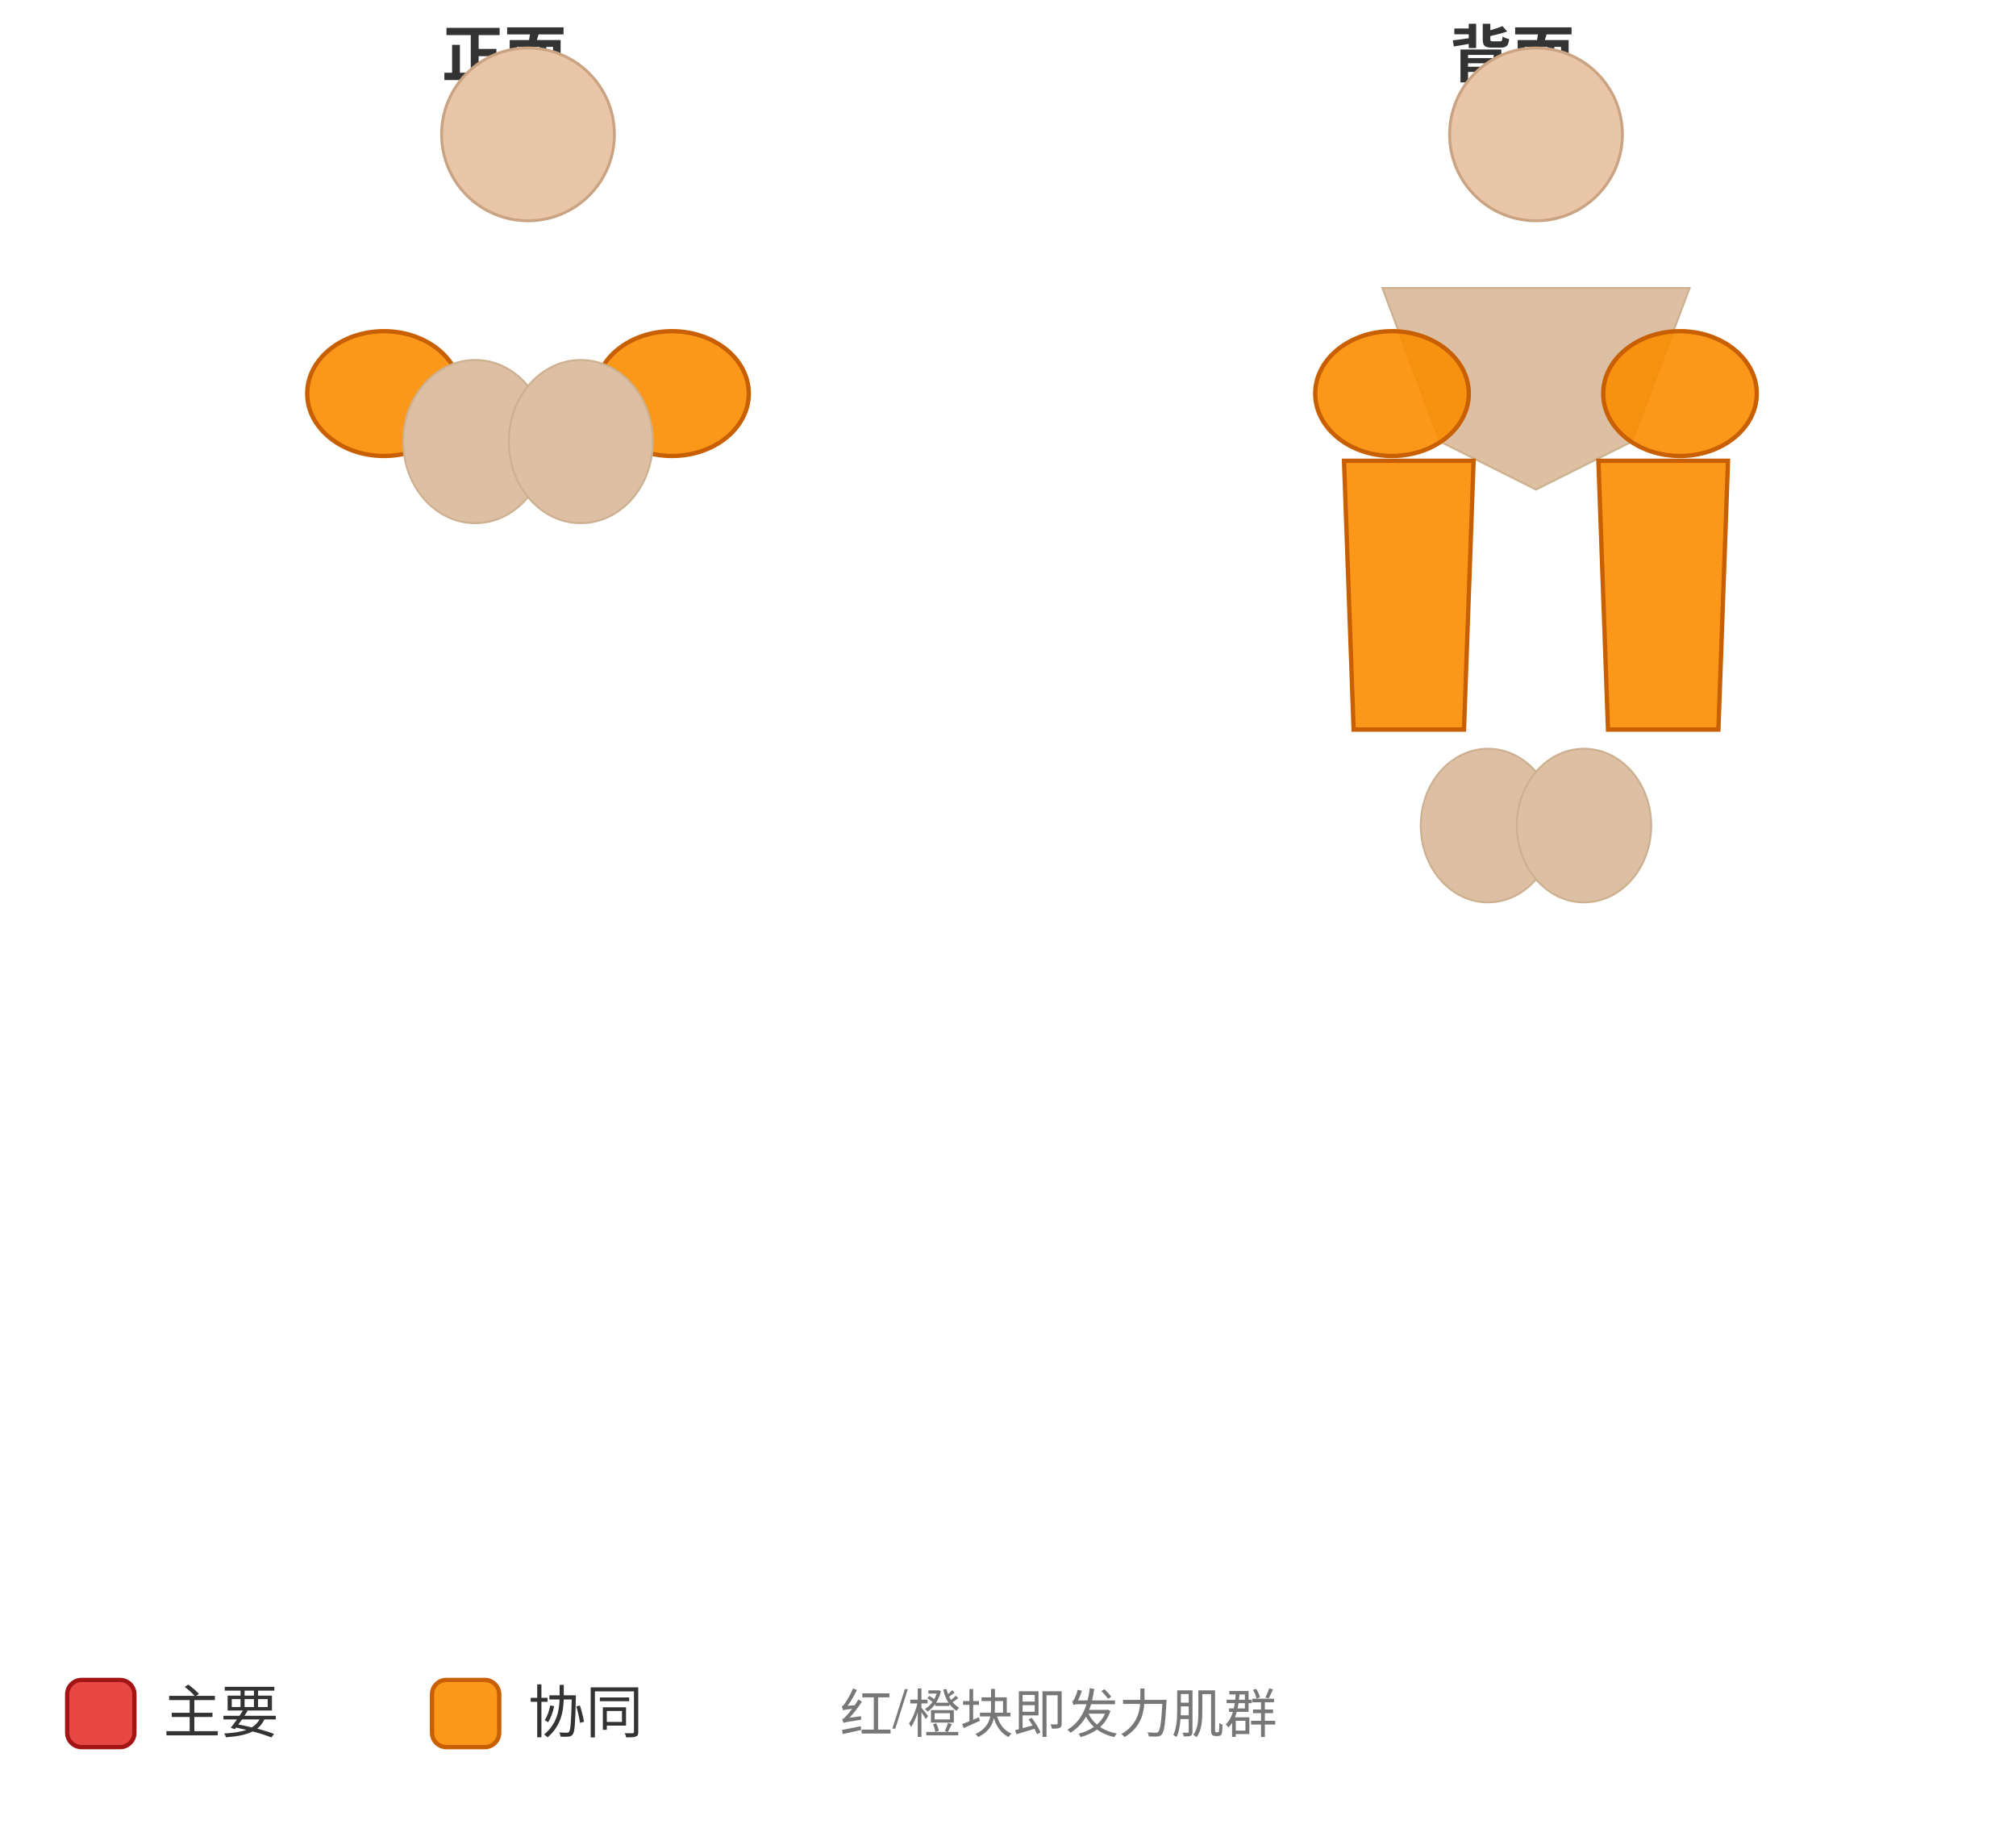
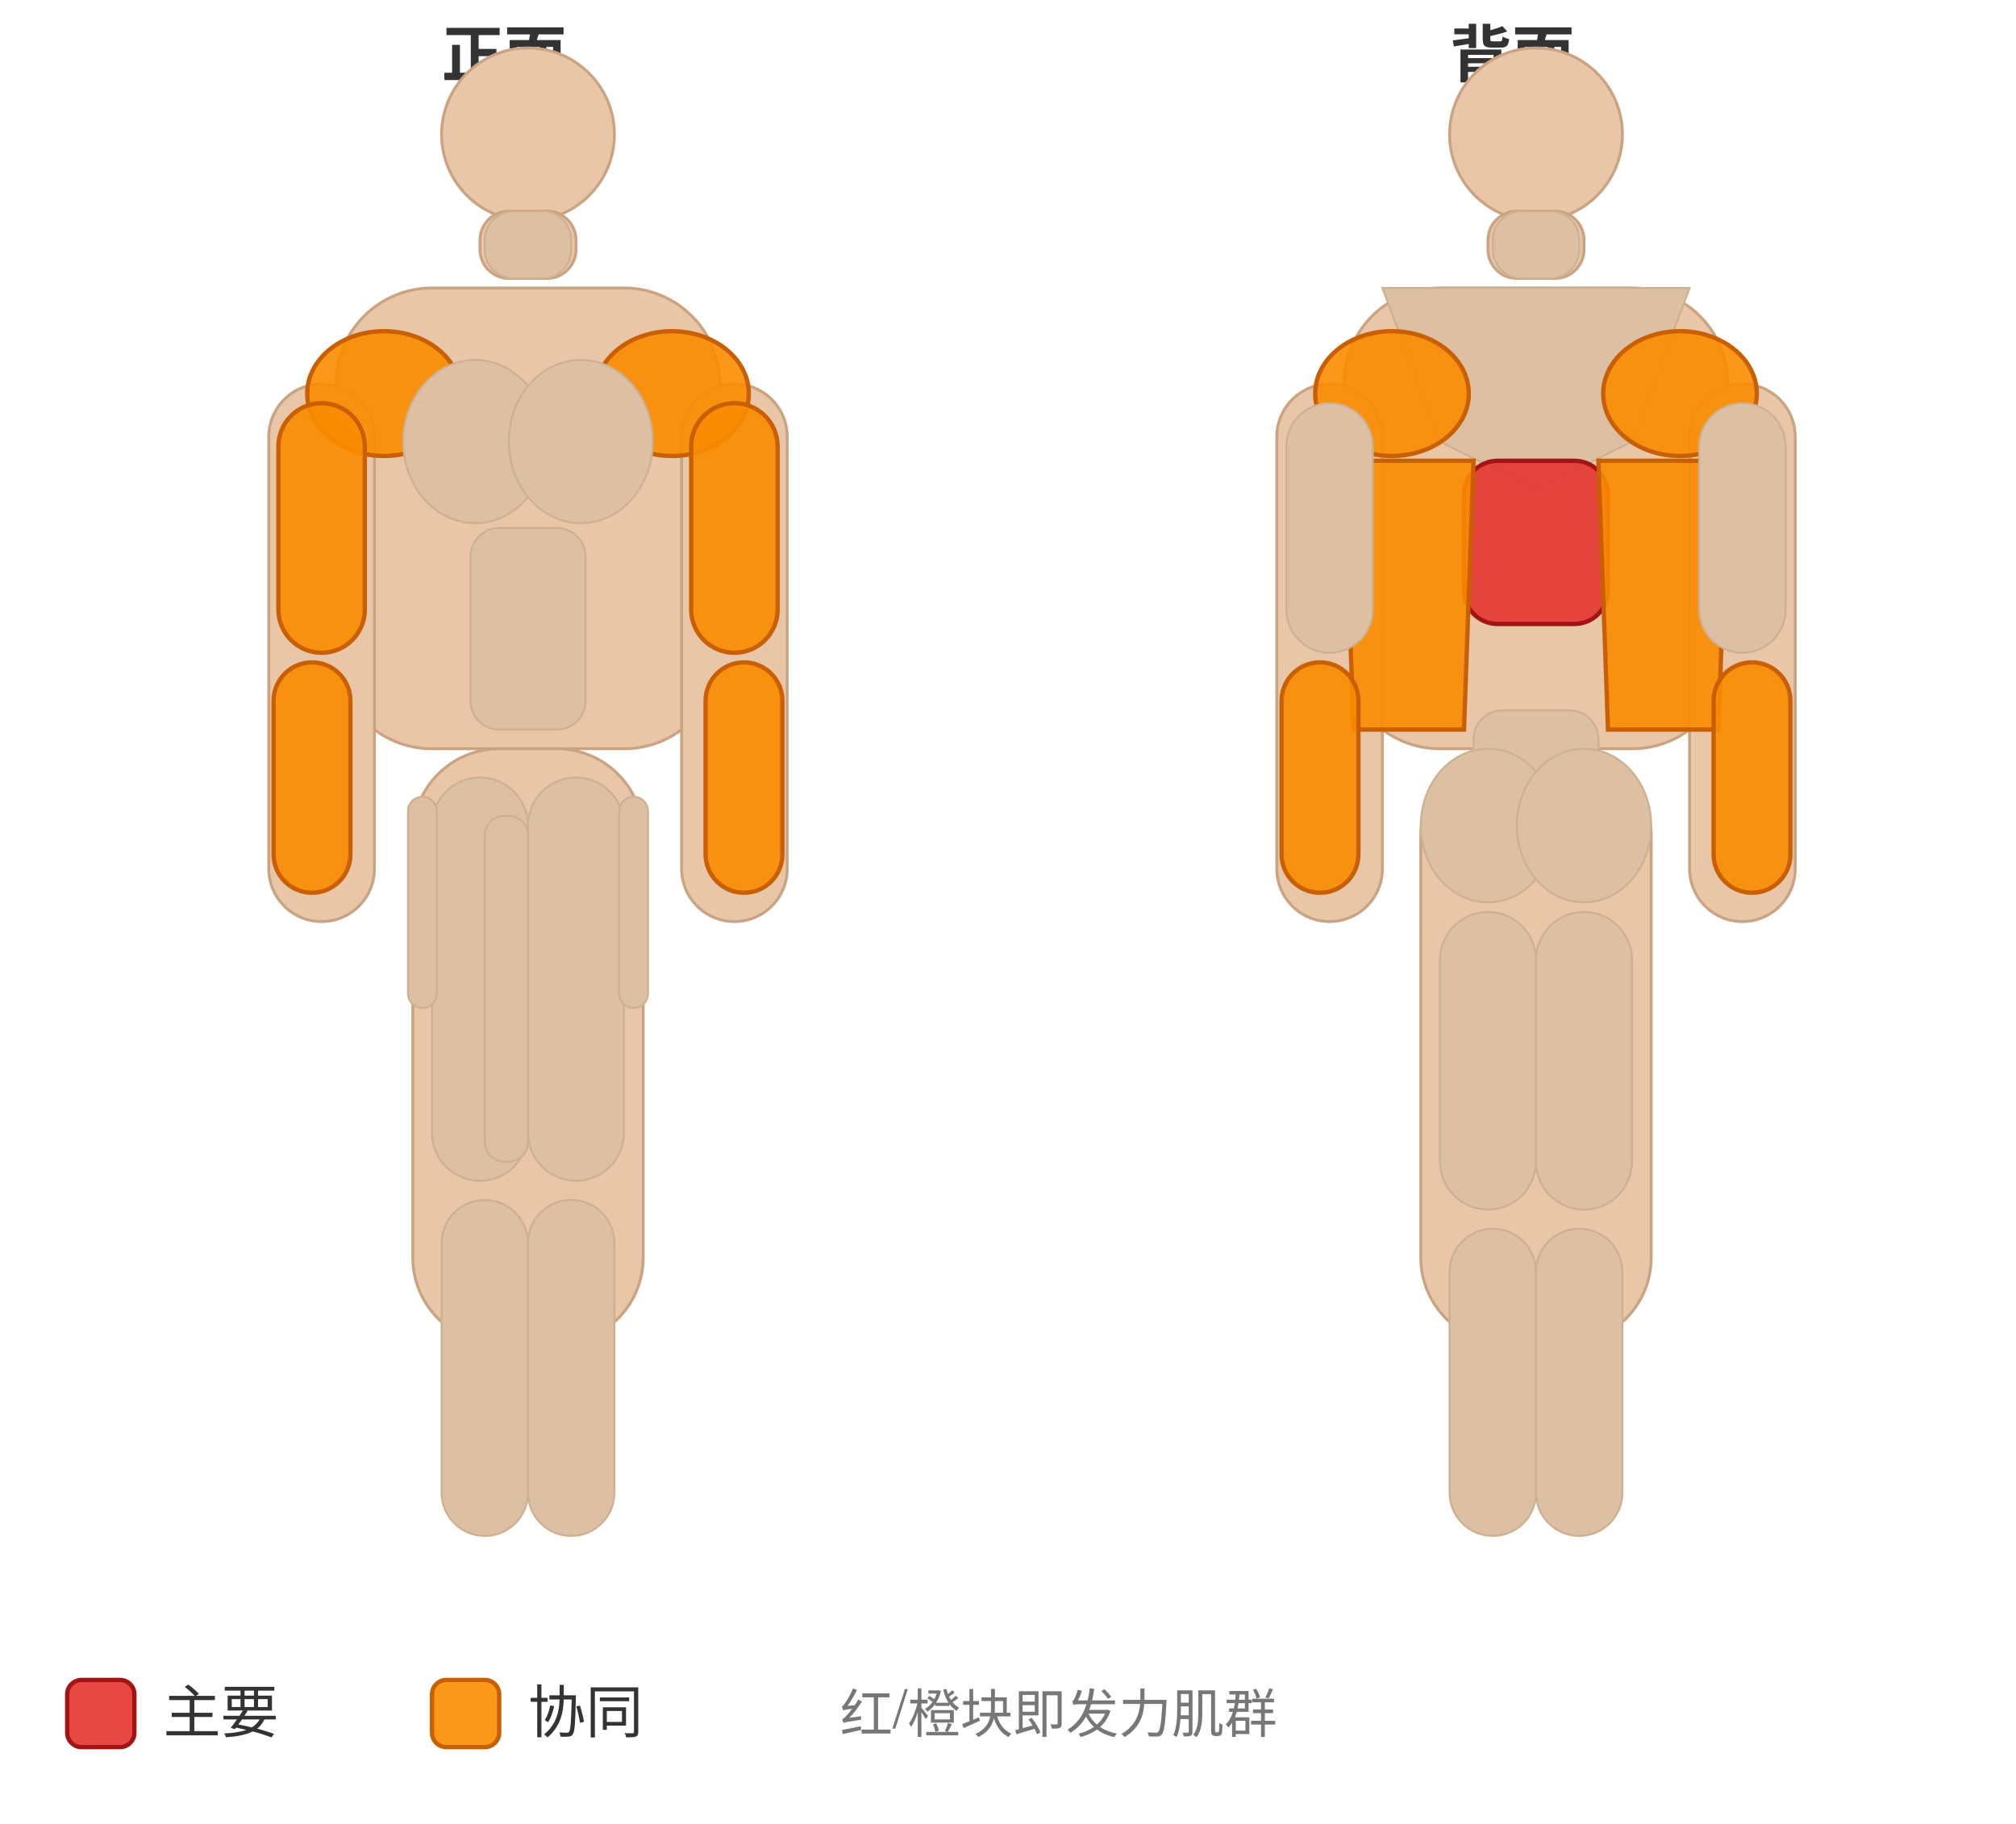
- <svg xmlns="http://www.w3.org/2000/svg" viewBox="0 0 420 380" font-family="-apple-system,Segoe UI,Helvetica,Arial,sans-serif">
+ <svg xmlns="http://www.w3.org/2000/svg" viewBox="0 0 420 380" width="420" height="380" font-family="-apple-system,Segoe UI,Helvetica,Arial,sans-serif">
  <rect width="420" height="380" fill="#ffffff" />
  <text x="105" y="16" font-size="13" font-weight="700" text-anchor="middle" fill="#333">正面</text>
  <text x="315" y="16" font-size="13" font-weight="700" text-anchor="middle" fill="#333">背面</text>
  <g transform="translate(10,0)">
    <circle fill="#e9c6a8" stroke="#caa482" stroke-width="0.6" cx="100" cy="28" r="18" />
-     <rect fill="#e9c6a8" stroke="#caa482" stroke-width="0.6" x="90" y="44" w="20" h="14" rx="6" />
-     <rect fill="#e9c6a8" stroke="#caa482" stroke-width="0.6" x="60" y="60" w="80" h="96" rx="20" />
-     <rect fill="#e9c6a8" stroke="#caa482" stroke-width="0.6" x="46" y="80" w="22" h="112" rx="11" />
-     <rect fill="#e9c6a8" stroke="#caa482" stroke-width="0.6" x="132" y="80" w="22" h="112" rx="11" />
-     <rect fill="#e9c6a8" stroke="#caa482" stroke-width="0.6" x="76" y="156" w="48" h="124" rx="18" />
-     <rect fill="#ddc0a4" stroke="#cdb090" stroke-width="0.4" x="91" y="44" w="18" h="14" rx="6" />
+     <rect fill="#e9c6a8" stroke="#caa482" stroke-width="0.6" x="90" y="44" width="20" height="14" rx="6" />
+     <rect fill="#e9c6a8" stroke="#caa482" stroke-width="0.6" x="60" y="60" width="80" height="96" rx="20" />
+     <rect fill="#e9c6a8" stroke="#caa482" stroke-width="0.6" x="46" y="80" width="22" height="112" rx="11" />
+     <rect fill="#e9c6a8" stroke="#caa482" stroke-width="0.6" x="132" y="80" width="22" height="112" rx="11" />
+     <rect fill="#e9c6a8" stroke="#caa482" stroke-width="0.6" x="76" y="156" width="48" height="124" rx="18" />
+     <rect fill="#ddc0a4" stroke="#cdb090" stroke-width="0.4" x="91" y="44" width="18" height="14" rx="6" />
    <ellipse fill="#fb8c00" fill-opacity="0.9" stroke="#c85f00" stroke-width="0.9" cx="70" cy="82" rx="16" ry="13" />
    <ellipse fill="#fb8c00" fill-opacity="0.9" stroke="#c85f00" stroke-width="0.9" cx="130" cy="82" rx="16" ry="13" />
    <ellipse fill="#ddc0a4" stroke="#cdb090" stroke-width="0.4" cx="89" cy="92" rx="15" ry="17" />
    <ellipse fill="#ddc0a4" stroke="#cdb090" stroke-width="0.4" cx="111" cy="92" rx="15" ry="17" />
-     <rect fill="#fb8c00" fill-opacity="0.9" stroke="#c85f00" stroke-width="0.9" x="48" y="84" w="18" h="52" rx="9" />
-     <rect fill="#fb8c00" fill-opacity="0.9" stroke="#c85f00" stroke-width="0.9" x="134" y="84" w="18" h="52" rx="9" />
-     <rect fill="#fb8c00" fill-opacity="0.9" stroke="#c85f00" stroke-width="0.9" x="47" y="138" w="16" h="48" rx="8" />
-     <rect fill="#fb8c00" fill-opacity="0.9" stroke="#c85f00" stroke-width="0.9" x="137" y="138" w="16" h="48" rx="8" />
-     <rect fill="#ddc0a4" stroke="#cdb090" stroke-width="0.4" x="88" y="110" w="24" h="42" rx="6" />
-     <rect fill="#ddc0a4" stroke="#cdb090" stroke-width="0.4" x="80" y="162" w="20" h="84" rx="10" />
-     <rect fill="#ddc0a4" stroke="#cdb090" stroke-width="0.4" x="100" y="162" w="20" h="84" rx="10" />
-     <rect fill="#ddc0a4" stroke="#cdb090" stroke-width="0.4" x="91" y="170" w="9" h="72" rx="4" />
-     <rect fill="#ddc0a4" stroke="#cdb090" stroke-width="0.4" x="75" y="166" w="6" h="44" rx="3" />
-     <rect fill="#ddc0a4" stroke="#cdb090" stroke-width="0.4" x="119" y="166" w="6" h="44" rx="3" />
-     <rect fill="#ddc0a4" stroke="#cdb090" stroke-width="0.4" x="82" y="250" w="18" h="70" rx="9" />
-     <rect fill="#ddc0a4" stroke="#cdb090" stroke-width="0.4" x="100" y="250" w="18" h="70" rx="9" />
+     <rect fill="#fb8c00" fill-opacity="0.9" stroke="#c85f00" stroke-width="0.9" x="48" y="84" width="18" height="52" rx="9" />
+     <rect fill="#fb8c00" fill-opacity="0.9" stroke="#c85f00" stroke-width="0.9" x="134" y="84" width="18" height="52" rx="9" />
+     <rect fill="#fb8c00" fill-opacity="0.9" stroke="#c85f00" stroke-width="0.9" x="47" y="138" width="16" height="48" rx="8" />
+     <rect fill="#fb8c00" fill-opacity="0.9" stroke="#c85f00" stroke-width="0.9" x="137" y="138" width="16" height="48" rx="8" />
+     <rect fill="#ddc0a4" stroke="#cdb090" stroke-width="0.4" x="88" y="110" width="24" height="42" rx="6" />
+     <rect fill="#ddc0a4" stroke="#cdb090" stroke-width="0.4" x="80" y="162" width="20" height="84" rx="10" />
+     <rect fill="#ddc0a4" stroke="#cdb090" stroke-width="0.4" x="100" y="162" width="20" height="84" rx="10" />
+     <rect fill="#ddc0a4" stroke="#cdb090" stroke-width="0.4" x="91" y="170" width="9" height="72" rx="4" />
+     <rect fill="#ddc0a4" stroke="#cdb090" stroke-width="0.4" x="75" y="166" width="6" height="44" rx="3" />
+     <rect fill="#ddc0a4" stroke="#cdb090" stroke-width="0.4" x="119" y="166" width="6" height="44" rx="3" />
+     <rect fill="#ddc0a4" stroke="#cdb090" stroke-width="0.4" x="82" y="250" width="18" height="70" rx="9" />
+     <rect fill="#ddc0a4" stroke="#cdb090" stroke-width="0.4" x="100" y="250" width="18" height="70" rx="9" />
  </g>
  <g transform="translate(220,0)">
    <circle fill="#e9c6a8" stroke="#caa482" stroke-width="0.6" cx="100" cy="28" r="18" />
-     <rect fill="#e9c6a8" stroke="#caa482" stroke-width="0.6" x="90" y="44" w="20" h="14" rx="6" />
-     <rect fill="#e9c6a8" stroke="#caa482" stroke-width="0.6" x="60" y="60" w="80" h="96" rx="20" />
-     <rect fill="#e9c6a8" stroke="#caa482" stroke-width="0.6" x="46" y="80" w="22" h="112" rx="11" />
-     <rect fill="#e9c6a8" stroke="#caa482" stroke-width="0.6" x="132" y="80" w="22" h="112" rx="11" />
-     <rect fill="#e9c6a8" stroke="#caa482" stroke-width="0.6" x="76" y="156" w="48" h="124" rx="18" />
-     <rect fill="#ddc0a4" stroke="#cdb090" stroke-width="0.4" x="91" y="44" w="18" h="14" rx="6" />
+     <rect fill="#e9c6a8" stroke="#caa482" stroke-width="0.6" x="90" y="44" width="20" height="14" rx="6" />
+     <rect fill="#e9c6a8" stroke="#caa482" stroke-width="0.6" x="60" y="60" width="80" height="96" rx="20" />
+     <rect fill="#e9c6a8" stroke="#caa482" stroke-width="0.6" x="46" y="80" width="22" height="112" rx="11" />
+     <rect fill="#e9c6a8" stroke="#caa482" stroke-width="0.6" x="132" y="80" width="22" height="112" rx="11" />
+     <rect fill="#e9c6a8" stroke="#caa482" stroke-width="0.6" x="76" y="156" width="48" height="124" rx="18" />
+     <rect fill="#ddc0a4" stroke="#cdb090" stroke-width="0.4" x="91" y="44" width="18" height="14" rx="6" />
    <polygon fill="#ddc0a4" stroke="#cdb090" stroke-width="0.4" points="68,60 132,60 120,92 100,102 80,92" />
    <ellipse fill="#fb8c00" fill-opacity="0.9" stroke="#c85f00" stroke-width="0.9" cx="70" cy="82" rx="16" ry="13" />
    <ellipse fill="#fb8c00" fill-opacity="0.9" stroke="#c85f00" stroke-width="0.9" cx="130" cy="82" rx="16" ry="13" />
-     <rect fill="#e53935" fill-opacity="0.92" stroke="#a31515" stroke-width="0.9" x="85" y="96" w="30" h="34" rx="7" />
+     <rect fill="#e53935" fill-opacity="0.92" stroke="#a31515" stroke-width="0.9" x="85" y="96" width="30" height="34" rx="7" />
    <polygon fill="#fb8c00" fill-opacity="0.9" stroke="#c85f00" stroke-width="0.9" points="60,96 87,96 85,152 62,152" />
    <polygon fill="#fb8c00" fill-opacity="0.9" stroke="#c85f00" stroke-width="0.9" points="113,96 140,96 138,152 115,152" />
-     <rect fill="#ddc0a4" stroke="#cdb090" stroke-width="0.4" x="87" y="148" w="26" h="18" rx="6" />
-     <rect fill="#ddc0a4" stroke="#cdb090" stroke-width="0.4" x="48" y="84" w="18" h="52" rx="9" />
-     <rect fill="#ddc0a4" stroke="#cdb090" stroke-width="0.4" x="134" y="84" w="18" h="52" rx="9" />
-     <rect fill="#fb8c00" fill-opacity="0.9" stroke="#c85f00" stroke-width="0.9" x="47" y="138" w="16" h="48" rx="8" />
-     <rect fill="#fb8c00" fill-opacity="0.9" stroke="#c85f00" stroke-width="0.9" x="137" y="138" w="16" h="48" rx="8" />
+     <rect fill="#ddc0a4" stroke="#cdb090" stroke-width="0.4" x="87" y="148" width="26" height="18" rx="6" />
+     <rect fill="#ddc0a4" stroke="#cdb090" stroke-width="0.4" x="48" y="84" width="18" height="52" rx="9" />
+     <rect fill="#ddc0a4" stroke="#cdb090" stroke-width="0.4" x="134" y="84" width="18" height="52" rx="9" />
+     <rect fill="#fb8c00" fill-opacity="0.9" stroke="#c85f00" stroke-width="0.9" x="47" y="138" width="16" height="48" rx="8" />
+     <rect fill="#fb8c00" fill-opacity="0.9" stroke="#c85f00" stroke-width="0.9" x="137" y="138" width="16" height="48" rx="8" />
    <ellipse fill="#ddc0a4" stroke="#cdb090" stroke-width="0.4" cx="90" cy="172" rx="14" ry="16" />
    <ellipse fill="#ddc0a4" stroke="#cdb090" stroke-width="0.4" cx="110" cy="172" rx="14" ry="16" />
-     <rect fill="#ddc0a4" stroke="#cdb090" stroke-width="0.4" x="80" y="190" w="20" h="62" rx="10" />
-     <rect fill="#ddc0a4" stroke="#cdb090" stroke-width="0.4" x="100" y="190" w="20" h="62" rx="10" />
-     <rect fill="#ddc0a4" stroke="#cdb090" stroke-width="0.4" x="82" y="256" w="18" h="64" rx="9" />
-     <rect fill="#ddc0a4" stroke="#cdb090" stroke-width="0.4" x="100" y="256" w="18" h="64" rx="9" />
+     <rect fill="#ddc0a4" stroke="#cdb090" stroke-width="0.4" x="80" y="190" width="20" height="62" rx="10" />
+     <rect fill="#ddc0a4" stroke="#cdb090" stroke-width="0.4" x="100" y="190" width="20" height="62" rx="10" />
+     <rect fill="#ddc0a4" stroke="#cdb090" stroke-width="0.4" x="82" y="256" width="18" height="64" rx="9" />
+     <rect fill="#ddc0a4" stroke="#cdb090" stroke-width="0.4" x="100" y="256" width="18" height="64" rx="9" />
  </g>
  <rect x="14" y="350" width="14" height="14" rx="3" fill="#e53935" fill-opacity="0.92" stroke="#a31515" stroke-width="0.9" />
  <text x="34" y="361" font-size="12" fill="#333">主要</text>
  <rect x="90" y="350" width="14" height="14" rx="3" fill="#fb8c00" fill-opacity="0.9" stroke="#c85f00" stroke-width="0.9" />
  <text x="110" y="361" font-size="12" fill="#333">协同</text>
  <text x="175" y="361" font-size="11" fill="#777">红/橙块即发力肌群</text>
</svg>
